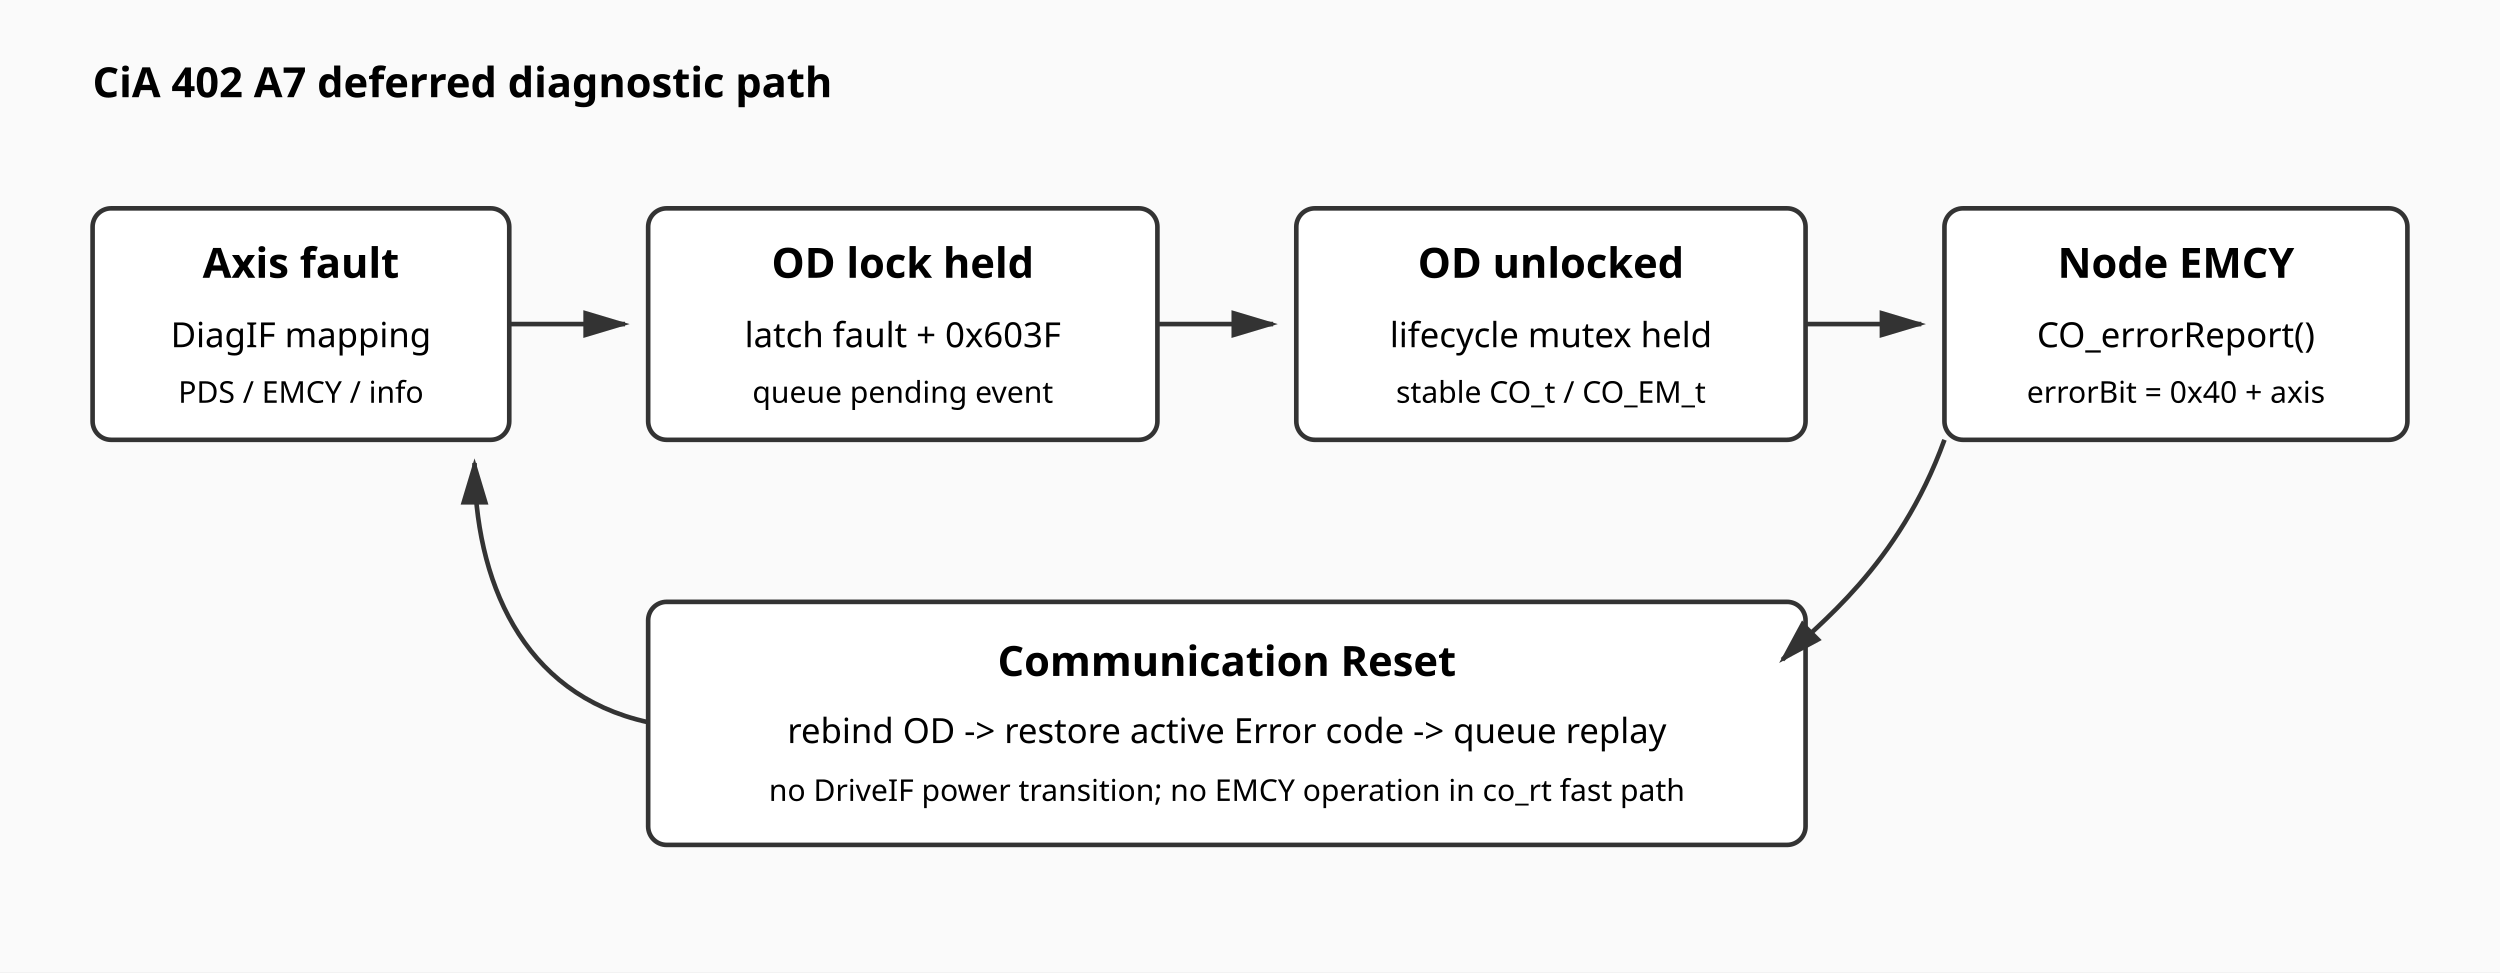
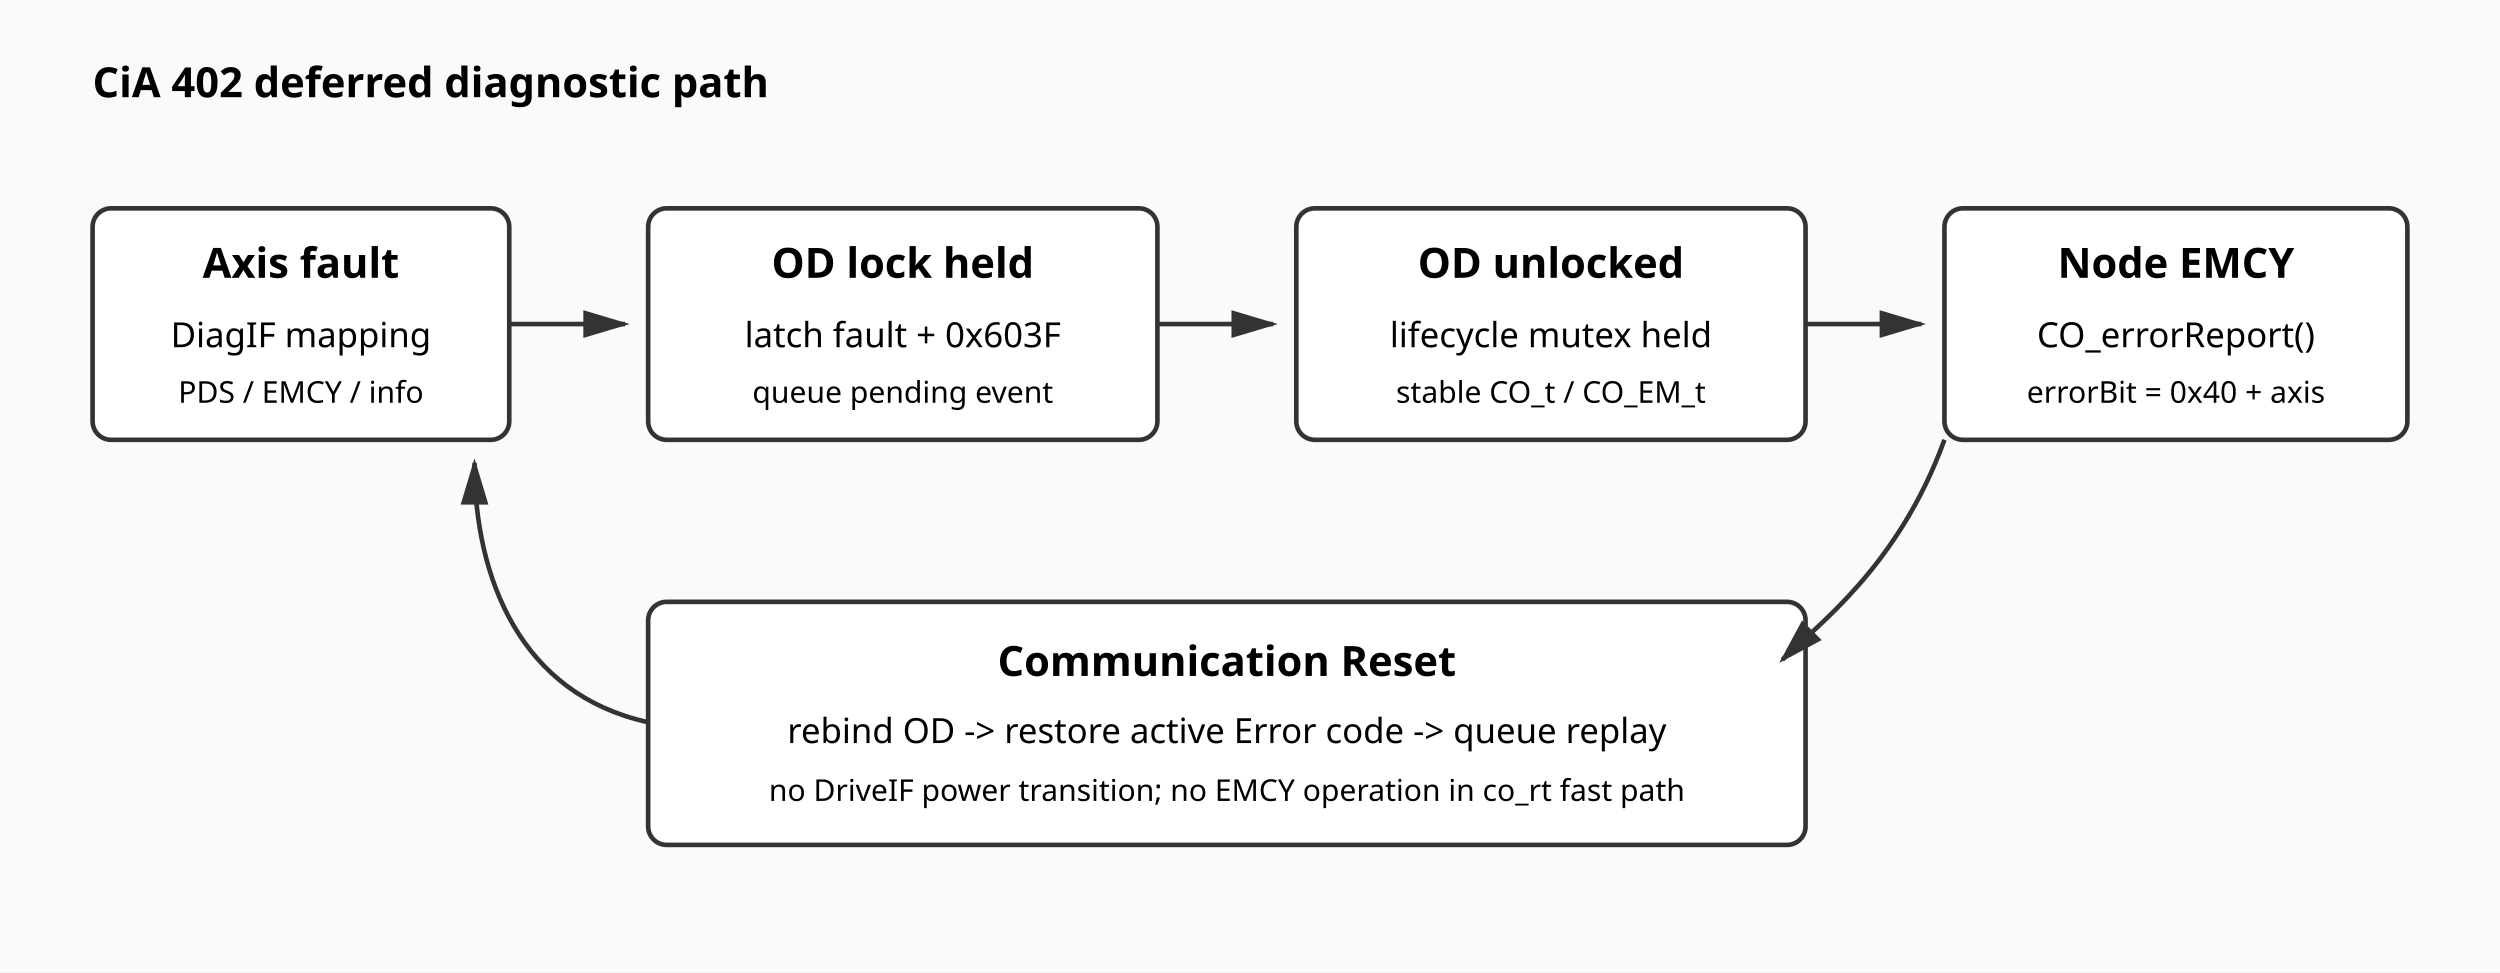
<svg xmlns="http://www.w3.org/2000/svg" width="1080" height="420" viewBox="0 0 1080 420" role="img" aria-labelledby="title desc">
  <defs>
    <marker id="arrow" markerWidth="10" markerHeight="10" refX="9" refY="3" orient="auto">
      <path d="M0,0 L10,3 L0,6 Z" fill="#333" />
    </marker>
    <style>.box{fill:#fff;stroke:#333;stroke-width:2}.title{font:bold 18px sans-serif}.text{font:15px sans-serif}.small{font:13px sans-serif}.arrow{stroke:#333;stroke-width:2;fill:none;marker-end:url(#arrow)}</style>
  </defs>
  <rect width="1080" height="420" fill="#fafafa" />
-   <text x="40" y="42" class="title">CiA 402 A7 deferred diagnostic path</text>
+   <text x="40" y="42" class="title">CiA 402 deferred diagnostic path</text>
  <rect x="40" y="90" width="180" height="100" rx="8" class="box" />
  <text x="130" y="120" text-anchor="middle" class="title">Axis fault</text>
  <text x="130" y="150" text-anchor="middle" class="text">DiagIF mapping</text>
  <text x="130" y="174" text-anchor="middle" class="small">PDS / EMCY / info</text>
  <rect x="280" y="90" width="220" height="100" rx="8" class="box" />
  <text x="390" y="120" text-anchor="middle" class="title">OD lock held</text>
  <text x="390" y="150" text-anchor="middle" class="text">latch fault + 0x603F</text>
  <text x="390" y="174" text-anchor="middle" class="small">queue pending event</text>
  <rect x="560" y="90" width="220" height="100" rx="8" class="box" />
  <text x="670" y="120" text-anchor="middle" class="title">OD unlocked</text>
  <text x="670" y="150" text-anchor="middle" class="text">lifecycle mutex held</text>
  <text x="670" y="174" text-anchor="middle" class="small">stable CO_t / CO_EM_t</text>
  <rect x="840" y="90" width="200" height="100" rx="8" class="box" />
  <text x="940" y="120" text-anchor="middle" class="title">Node EMCY</text>
  <text x="940" y="150" text-anchor="middle" class="text">CO_errorReport()</text>
  <text x="940" y="174" text-anchor="middle" class="small">errorBit = 0x40 + axis</text>
  <path d="M220 140 H270" class="arrow" />
  <path d="M500 140 H550" class="arrow" />
  <path d="M780 140 H830" class="arrow" />
  <rect x="280" y="260" width="500" height="105" rx="8" class="box" />
  <text x="530" y="292" text-anchor="middle" class="title">Communication Reset</text>
  <text x="530" y="321" text-anchor="middle" class="text">rebind OD -&gt; restore active Error code -&gt; queue replay</text>
  <text x="530" y="346" text-anchor="middle" class="small">no DriveIF power transition; no EMCY operation in co_rt fast path</text>
  <path d="M840 190 C820 245 785 270 770 285" class="arrow" />
  <path d="M280 312 C225 300 205 250 205 200" class="arrow" />
</svg>
